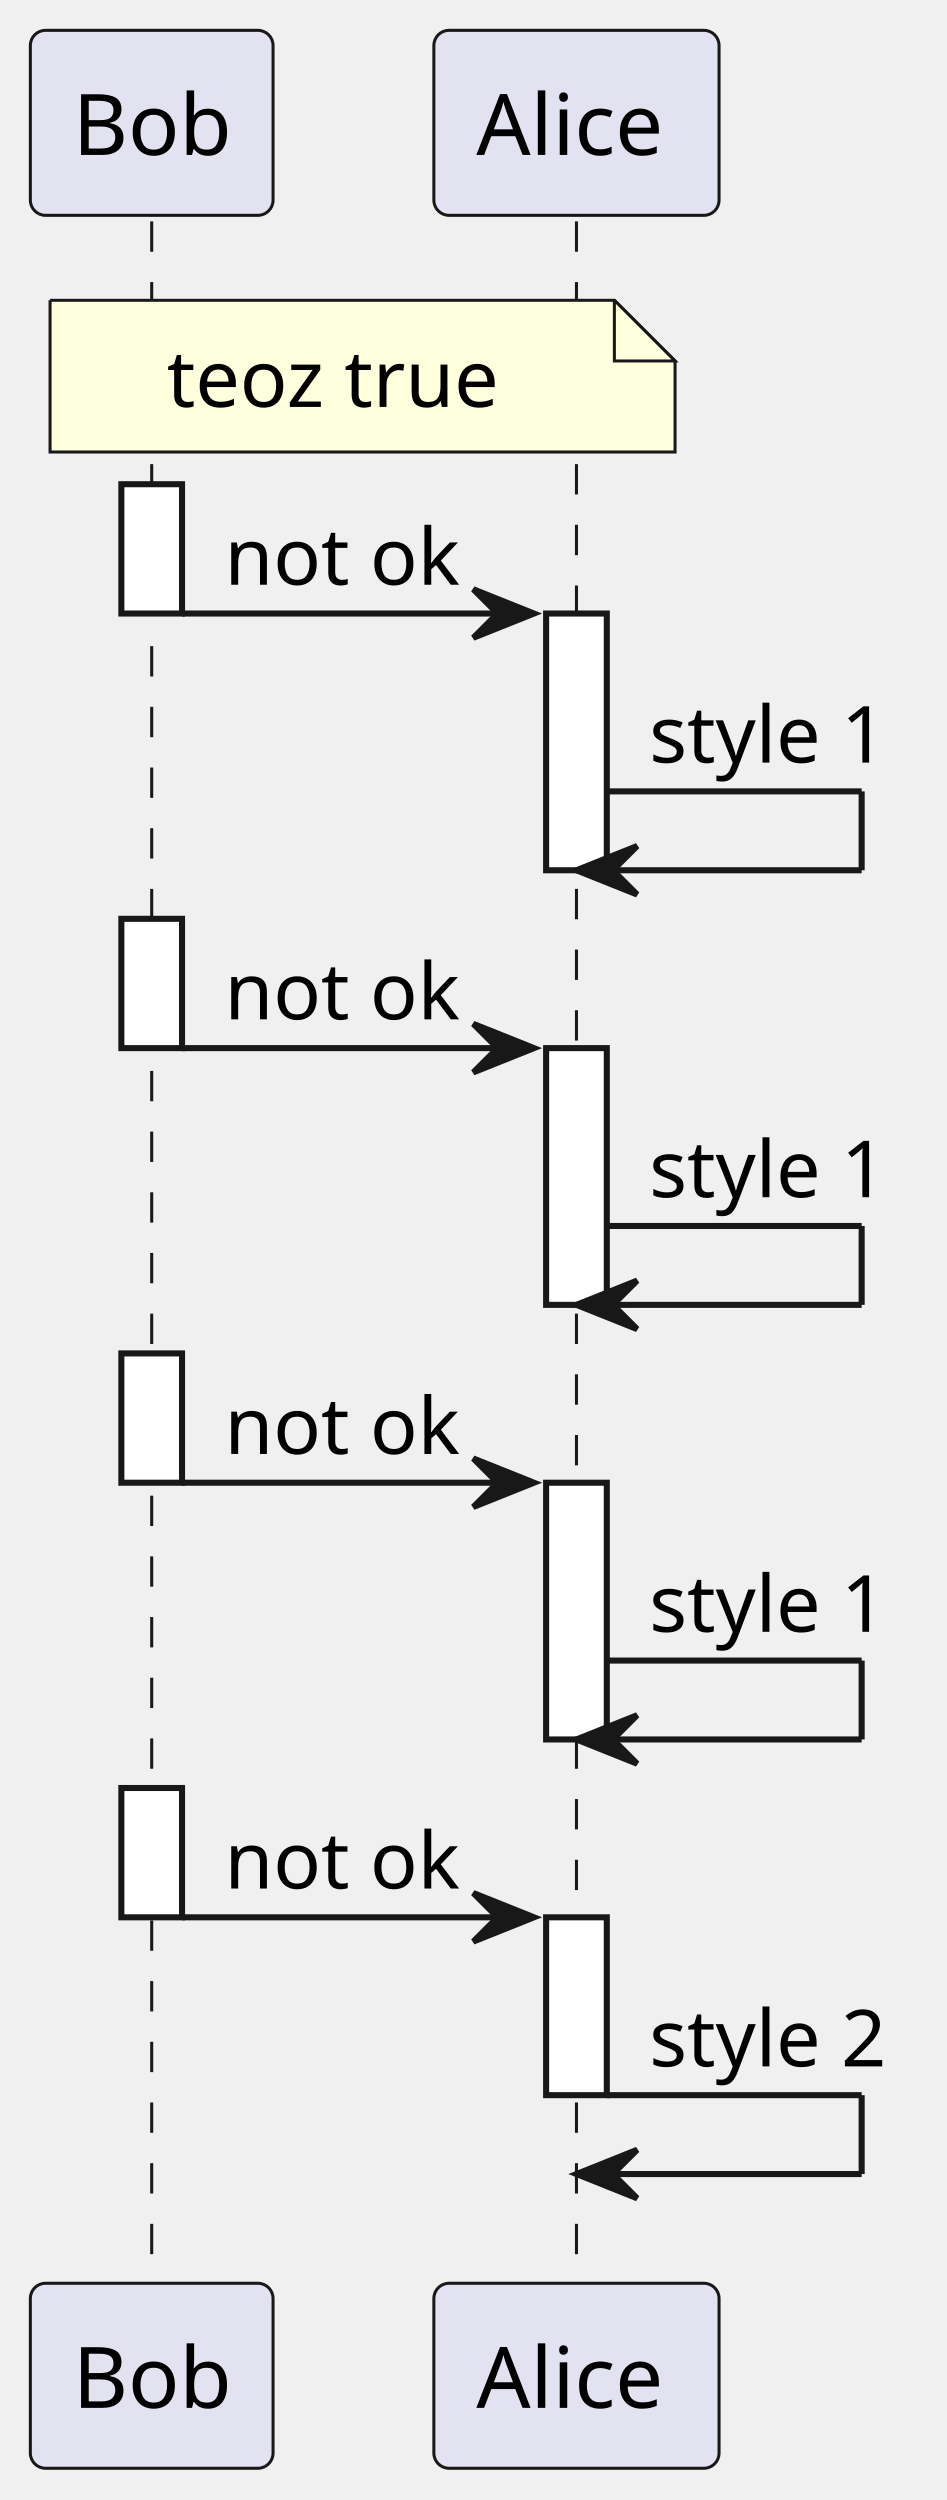
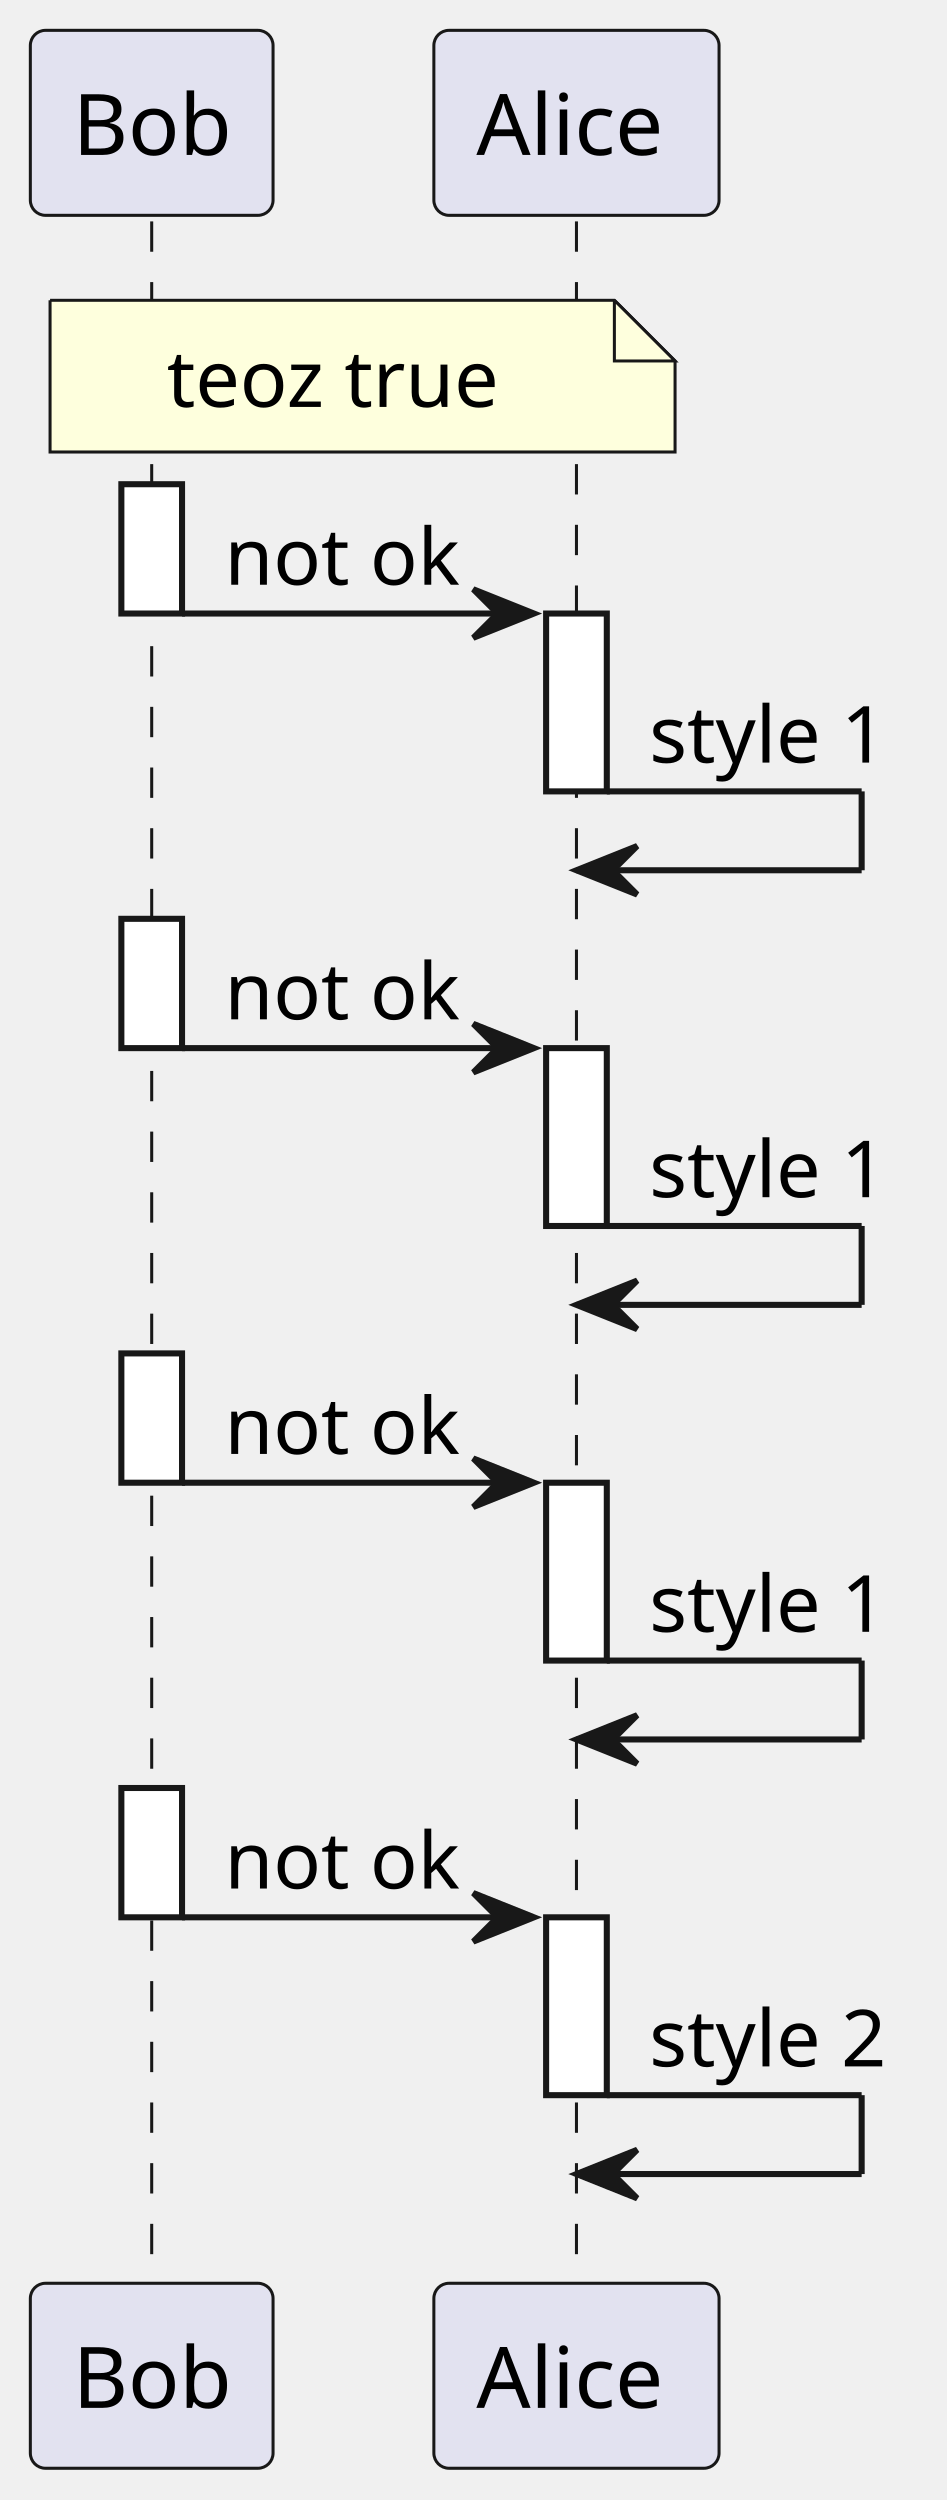
<svg xmlns="http://www.w3.org/2000/svg" contentStyleType="text/css" height="412px" preserveAspectRatio="none" style="width:156px;height:412px;background:#FFFFFF;" version="1.1" viewBox="0 0 156 412" width="156px" zoomAndPan="magnify">
  <defs />
  <g>
    <line style="stroke:#181818;stroke-width:0.5;stroke-dasharray:5.0,5.0;" x1="25" x2="25" y1="36.488" y2="376.283" />
    <rect fill="#FFFFFF" height="21.311" style="stroke:#181818;stroke-width:1.0;" width="10" x="20" y="79.799" />
    <rect fill="#FFFFFF" height="21.311" style="stroke:#181818;stroke-width:1.0;" width="10" x="20" y="151.42" />
    <rect fill="#FFFFFF" height="21.311" style="stroke:#181818;stroke-width:1.0;" width="10" x="20" y="223.041" />
    <rect fill="#FFFFFF" height="21.311" style="stroke:#181818;stroke-width:1.0;" width="10" x="20" y="294.662" />
    <line style="stroke:#181818;stroke-width:0.5;stroke-dasharray:5.0,5.0;" x1="95" x2="95" y1="36.488" y2="376.283" />
-     <rect fill="#FFFFFF" height="42.31" style="stroke:#181818;stroke-width:1.0;" width="10" x="90" y="101.109" />
-     <rect fill="#FFFFFF" height="42.31" style="stroke:#181818;stroke-width:1.0;" width="10" x="90" y="172.731" />
-     <rect fill="#FFFFFF" height="42.31" style="stroke:#181818;stroke-width:1.0;" width="10" x="90" y="244.352" />
+     <rect fill="#FFFFFF" height="29.311" style="stroke:#181818;stroke-width:1.0;" width="10" x="90" y="101.109" />
+     <rect fill="#FFFFFF" height="29.311" style="stroke:#181818;stroke-width:1.0;" width="10" x="90" y="172.731" />
+     <rect fill="#FFFFFF" height="29.311" style="stroke:#181818;stroke-width:1.0;" width="10" x="90" y="244.352" />
    <rect fill="#FFFFFF" height="29.311" style="stroke:#181818;stroke-width:1.0;" width="10" x="90" y="315.973" />
    <rect fill="#E2E2F0" height="30.488" rx="2.5" ry="2.5" style="stroke:#181818;stroke-width:0.5;" width="40" x="5" y="5" />
    <text fill="#000000" font-family="sans-serif" font-size="14" lengthAdjust="spacing" textLength="26" x="12" y="25.535">Bob</text>
    <rect fill="#E2E2F0" height="30.488" rx="2.5" ry="2.5" style="stroke:#181818;stroke-width:0.5;" width="47" x="71.5" y="5" />
    <text fill="#000000" font-family="sans-serif" font-size="14" lengthAdjust="spacing" textLength="33" x="78.5" y="25.535">Alice</text>
    <rect fill="#E2E2F0" height="30.488" rx="2.5" ry="2.5" style="stroke:#181818;stroke-width:0.5;" width="40" x="5" y="376.283" />
    <text fill="#000000" font-family="sans-serif" font-size="14" lengthAdjust="spacing" textLength="26" x="12" y="396.818">Bob</text>
    <rect fill="#E2E2F0" height="30.488" rx="2.5" ry="2.5" style="stroke:#181818;stroke-width:0.5;" width="47" x="71.5" y="376.283" />
    <text fill="#000000" font-family="sans-serif" font-size="14" lengthAdjust="spacing" textLength="33" x="78.5" y="396.818">Alice</text>
    <path d="M8.25,49.488 L8.25,74.488 L111.25,74.488 L111.25,59.488 L101.25,49.488 L8.25,49.488 " fill="#FEFFDD" style="stroke:#181818;stroke-width:0.5;" />
    <path d="M101.25,49.488 L101.25,59.488 L111.25,59.488 L101.25,49.488 " fill="#FEFFDD" style="stroke:#181818;stroke-width:0.5;" />
    <text fill="#000000" font-family="sans-serif" font-size="13" lengthAdjust="spacing" textLength="56" x="27.5" y="67.057">teoz true</text>
    <polygon fill="#181818" points="78,97.109,88,101.109,78,105.109,82,101.109" style="stroke:#181818;stroke-width:1.0;" />
    <line style="stroke:#181818;stroke-width:1.0;" x1="30" x2="84" y1="101.109" y2="101.109" />
    <text fill="#000000" font-family="sans-serif" font-size="13" lengthAdjust="spacing" textLength="41" x="37" y="96.367">not ok</text>
    <line style="stroke:#181818;stroke-width:1.0;" x1="100" x2="142" y1="130.42" y2="130.42" />
    <line style="stroke:#181818;stroke-width:1.0;" x1="142" x2="142" y1="130.42" y2="143.42" />
    <line style="stroke:#181818;stroke-width:1.0;" x1="95" x2="142" y1="143.42" y2="143.42" />
    <polygon fill="#181818" points="105,139.42,95,143.42,105,147.42,101,143.42" style="stroke:#181818;stroke-width:1.0;" />
    <text fill="#000000" font-family="sans-serif" font-size="13" lengthAdjust="spacing" textLength="42" x="107" y="125.678">style 1</text>
    <polygon fill="#181818" points="78,168.731,88,172.731,78,176.731,82,172.731" style="stroke:#181818;stroke-width:1.0;" />
    <line style="stroke:#181818;stroke-width:1.0;" x1="30" x2="84" y1="172.731" y2="172.731" />
    <text fill="#000000" font-family="sans-serif" font-size="13" lengthAdjust="spacing" textLength="41" x="37" y="167.988">not ok</text>
    <line style="stroke:#181818;stroke-width:1.0;" x1="100" x2="142" y1="202.041" y2="202.041" />
    <line style="stroke:#181818;stroke-width:1.0;" x1="142" x2="142" y1="202.041" y2="215.041" />
    <line style="stroke:#181818;stroke-width:1.0;" x1="95" x2="142" y1="215.041" y2="215.041" />
    <polygon fill="#181818" points="105,211.041,95,215.041,105,219.041,101,215.041" style="stroke:#181818;stroke-width:1.0;" />
    <text fill="#000000" font-family="sans-serif" font-size="13" lengthAdjust="spacing" textLength="42" x="107" y="197.299">style 1</text>
    <polygon fill="#181818" points="78,240.352,88,244.352,78,248.352,82,244.352" style="stroke:#181818;stroke-width:1.0;" />
    <line style="stroke:#181818;stroke-width:1.0;" x1="30" x2="84" y1="244.352" y2="244.352" />
    <text fill="#000000" font-family="sans-serif" font-size="13" lengthAdjust="spacing" textLength="41" x="37" y="239.609">not ok</text>
    <line style="stroke:#181818;stroke-width:1.0;" x1="100" x2="142" y1="273.662" y2="273.662" />
    <line style="stroke:#181818;stroke-width:1.0;" x1="142" x2="142" y1="273.662" y2="286.662" />
    <line style="stroke:#181818;stroke-width:1.0;" x1="95" x2="142" y1="286.662" y2="286.662" />
    <polygon fill="#181818" points="105,282.662,95,286.662,105,290.662,101,286.662" style="stroke:#181818;stroke-width:1.0;" />
    <text fill="#000000" font-family="sans-serif" font-size="13" lengthAdjust="spacing" textLength="42" x="107" y="268.92">style 1</text>
    <polygon fill="#181818" points="78,311.973,88,315.973,78,319.973,82,315.973" style="stroke:#181818;stroke-width:1.0;" />
    <line style="stroke:#181818;stroke-width:1.0;" x1="30" x2="84" y1="315.973" y2="315.973" />
    <text fill="#000000" font-family="sans-serif" font-size="13" lengthAdjust="spacing" textLength="41" x="37" y="311.231">not ok</text>
    <line style="stroke:#181818;stroke-width:1.0;" x1="100" x2="142" y1="345.283" y2="345.283" />
    <line style="stroke:#181818;stroke-width:1.0;" x1="142" x2="142" y1="345.283" y2="358.283" />
    <line style="stroke:#181818;stroke-width:1.0;" x1="95" x2="142" y1="358.283" y2="358.283" />
    <polygon fill="#181818" points="105,354.283,95,358.283,105,362.283,101,358.283" style="stroke:#181818;stroke-width:1.0;" />
    <text fill="#000000" font-family="sans-serif" font-size="13" lengthAdjust="spacing" textLength="42" x="107" y="340.541">style 2</text>
  </g>
</svg>
